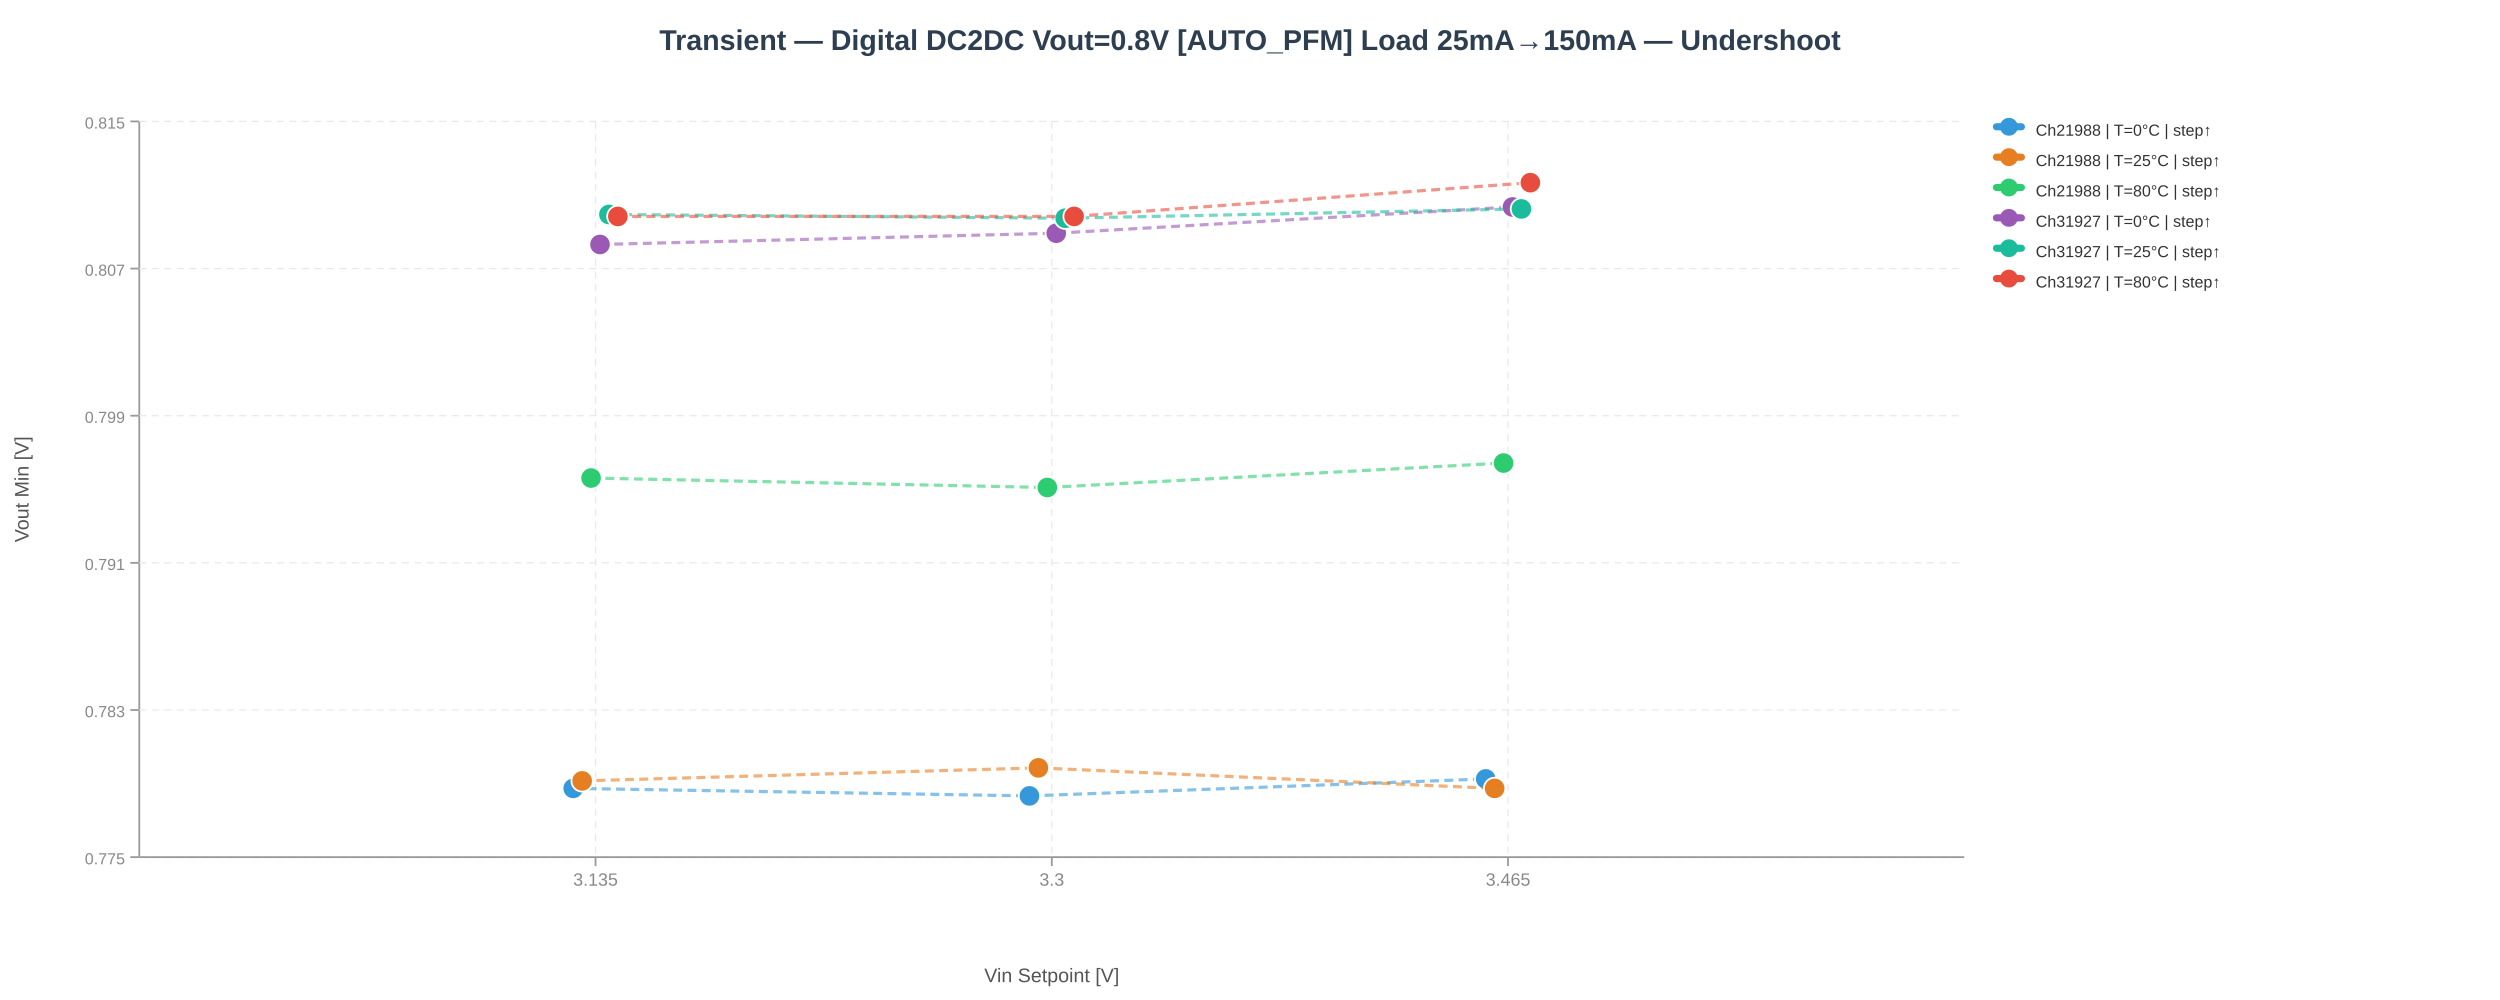
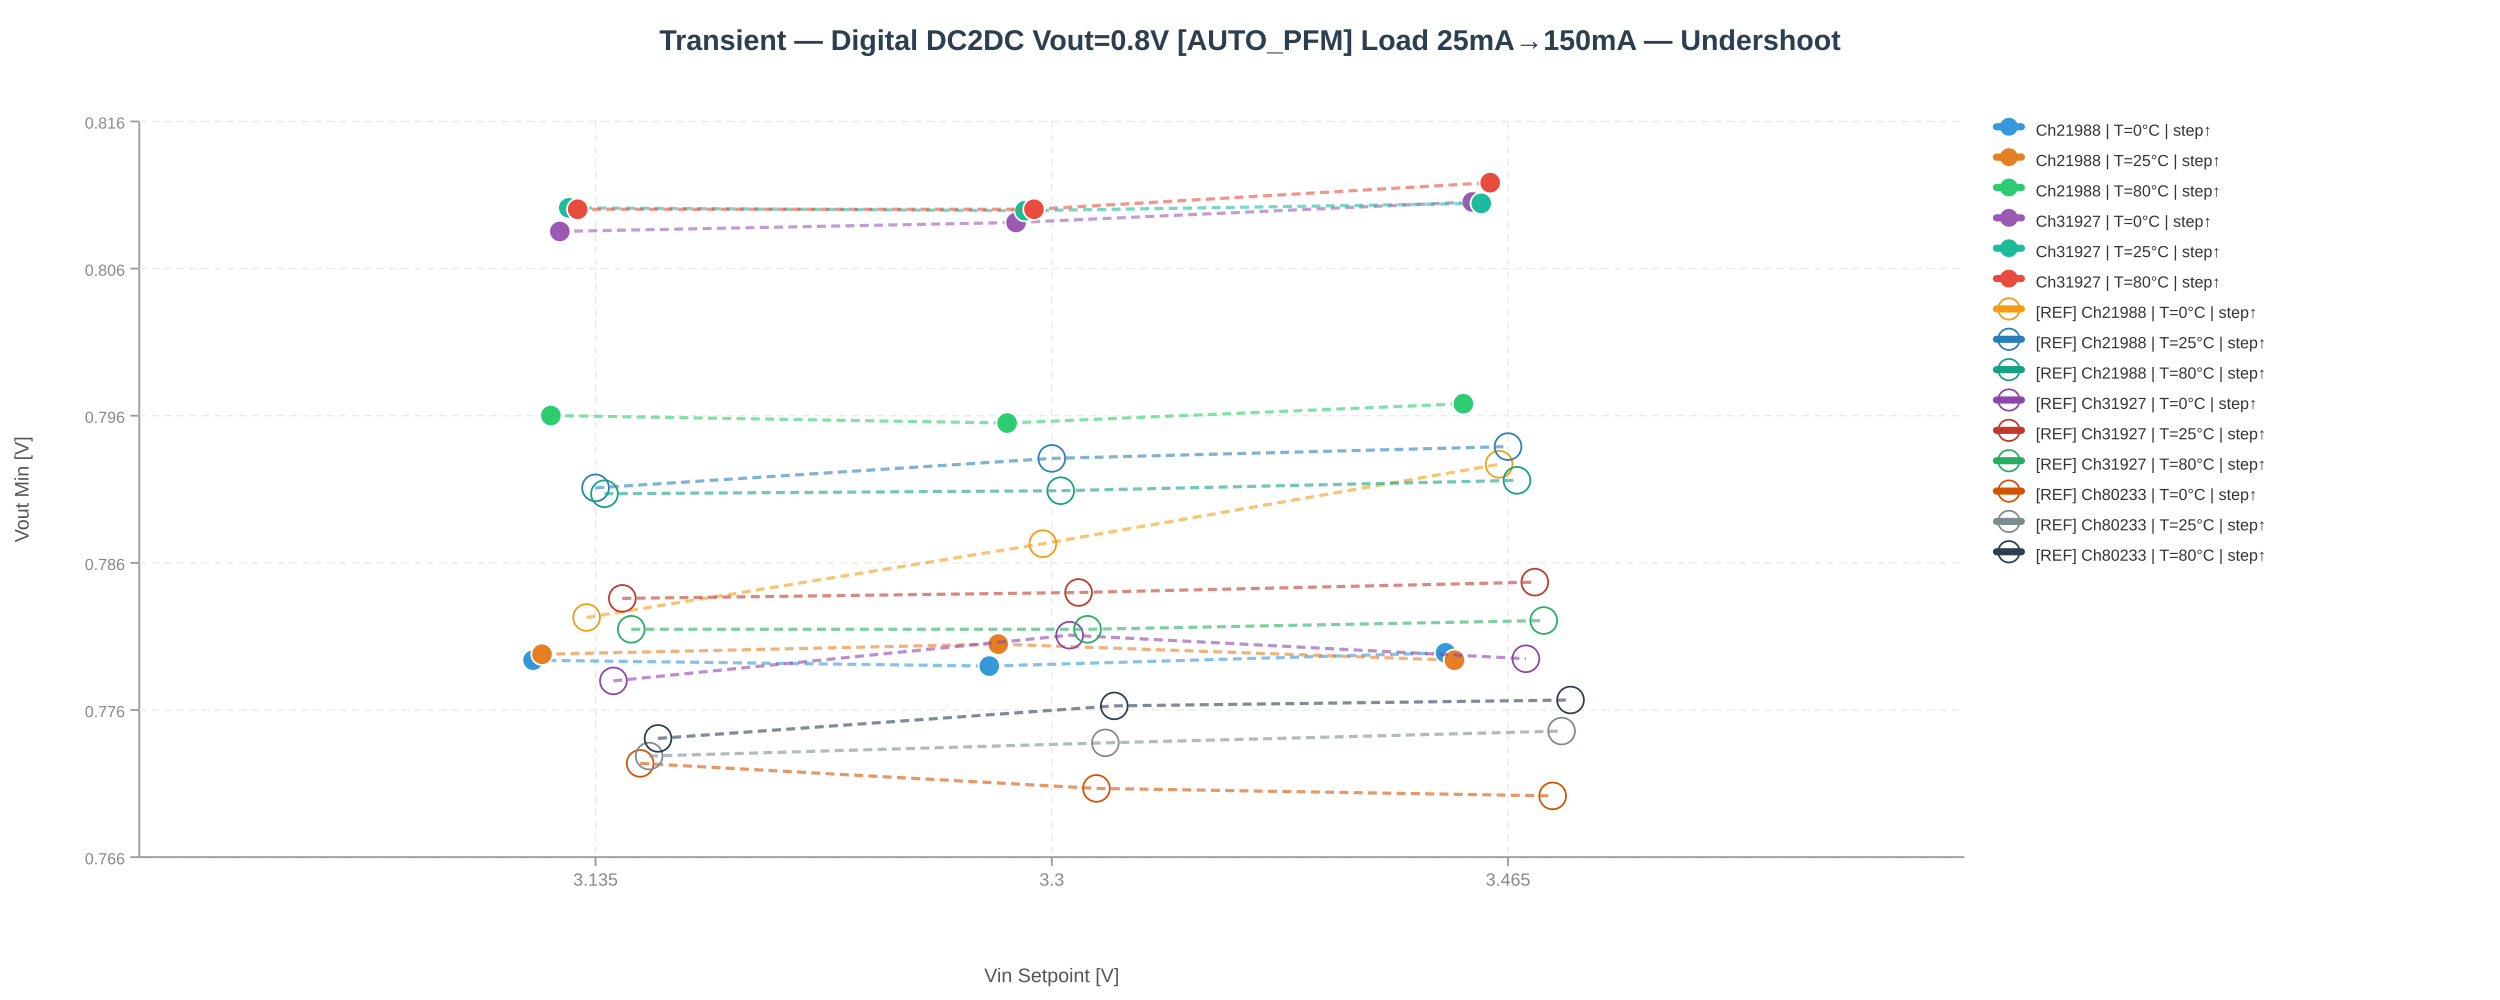
<svg xmlns="http://www.w3.org/2000/svg" width="1400" height="560" viewBox="0 0 1400 560">
  <rect width="1400" height="560" fill="#ffffff" />
  <text x="700.0" y="28.0" font-size="16" font-weight="bold" text-anchor="middle" fill="#2c3e50" font-family="Arial,sans-serif">Transient — Digital DC2DC  Vout=0.8V  [AUTO_PFM]  Load 25mA→150mA  — Undershoot</text>
  <line x1="78.0" y1="68.0" x2="78.0" y2="480.0" stroke="#999" stroke-width="1" />
  <line x1="73.0" y1="480.0" x2="78.0" y2="480.0" stroke="#999" stroke-width="1" />
  <line x1="78.0" y1="480.0" x2="1100.0" y2="480.0" stroke="#e8e8e8" stroke-width="0.7" stroke-dasharray="4,3" />
-   <text x="70.0" y="484.0" font-size="9" font-weight="normal" text-anchor="end" fill="#888" font-family="Arial,sans-serif">0.775</text>
+   <text x="70.0" y="484.0" font-size="9" font-weight="normal" text-anchor="end" fill="#888" font-family="Arial,sans-serif">0.766</text>
  <line x1="73.0" y1="397.6" x2="78.0" y2="397.6" stroke="#999" stroke-width="1" />
  <line x1="78.0" y1="397.6" x2="1100.0" y2="397.6" stroke="#e8e8e8" stroke-width="0.7" stroke-dasharray="4,3" />
-   <text x="70.0" y="401.6" font-size="9" font-weight="normal" text-anchor="end" fill="#888" font-family="Arial,sans-serif">0.783</text>
+   <text x="70.0" y="401.6" font-size="9" font-weight="normal" text-anchor="end" fill="#888" font-family="Arial,sans-serif">0.776</text>
  <line x1="73.0" y1="315.2" x2="78.0" y2="315.2" stroke="#999" stroke-width="1" />
  <line x1="78.0" y1="315.2" x2="1100.0" y2="315.2" stroke="#e8e8e8" stroke-width="0.7" stroke-dasharray="4,3" />
-   <text x="70.0" y="319.2" font-size="9" font-weight="normal" text-anchor="end" fill="#888" font-family="Arial,sans-serif">0.791</text>
+   <text x="70.0" y="319.2" font-size="9" font-weight="normal" text-anchor="end" fill="#888" font-family="Arial,sans-serif">0.786</text>
  <line x1="73.0" y1="232.8" x2="78.0" y2="232.8" stroke="#999" stroke-width="1" />
  <line x1="78.0" y1="232.8" x2="1100.0" y2="232.8" stroke="#e8e8e8" stroke-width="0.7" stroke-dasharray="4,3" />
-   <text x="70.0" y="236.8" font-size="9" font-weight="normal" text-anchor="end" fill="#888" font-family="Arial,sans-serif">0.799</text>
+   <text x="70.0" y="236.8" font-size="9" font-weight="normal" text-anchor="end" fill="#888" font-family="Arial,sans-serif">0.796</text>
  <line x1="73.0" y1="150.4" x2="78.0" y2="150.4" stroke="#999" stroke-width="1" />
  <line x1="78.0" y1="150.4" x2="1100.0" y2="150.4" stroke="#e8e8e8" stroke-width="0.7" stroke-dasharray="4,3" />
-   <text x="70.0" y="154.4" font-size="9" font-weight="normal" text-anchor="end" fill="#888" font-family="Arial,sans-serif">0.807</text>
+   <text x="70.0" y="154.4" font-size="9" font-weight="normal" text-anchor="end" fill="#888" font-family="Arial,sans-serif">0.806</text>
  <line x1="73.0" y1="68.0" x2="78.0" y2="68.0" stroke="#999" stroke-width="1" />
  <line x1="78.0" y1="68.0" x2="1100.0" y2="68.0" stroke="#e8e8e8" stroke-width="0.7" stroke-dasharray="4,3" />
-   <text x="70.0" y="72.0" font-size="9" font-weight="normal" text-anchor="end" fill="#888" font-family="Arial,sans-serif">0.815</text>
+   <text x="70.0" y="72.0" font-size="9" font-weight="normal" text-anchor="end" fill="#888" font-family="Arial,sans-serif">0.816</text>
  <line x1="78.0" y1="480.0" x2="1100.0" y2="480.0" stroke="#999" stroke-width="1" />
  <line x1="333.5" y1="480.0" x2="333.5" y2="485.0" stroke="#999" stroke-width="1" />
  <line x1="333.5" y1="68.0" x2="333.5" y2="480.0" stroke="#e8e8e8" stroke-width="0.7" stroke-dasharray="4,3" />
  <text x="333.5" y="496.0" font-size="10" font-weight="normal" text-anchor="middle" fill="#888" font-family="Arial,sans-serif">3.135</text>
  <line x1="589.0" y1="480.0" x2="589.0" y2="485.0" stroke="#999" stroke-width="1" />
  <line x1="589.0" y1="68.0" x2="589.0" y2="480.0" stroke="#e8e8e8" stroke-width="0.7" stroke-dasharray="4,3" />
  <text x="589.0" y="496.0" font-size="10" font-weight="normal" text-anchor="middle" fill="#888" font-family="Arial,sans-serif">3.3</text>
  <line x1="844.5" y1="480.0" x2="844.5" y2="485.0" stroke="#999" stroke-width="1" />
  <line x1="844.5" y1="68.0" x2="844.5" y2="480.0" stroke="#e8e8e8" stroke-width="0.7" stroke-dasharray="4,3" />
  <text x="844.5" y="496.0" font-size="10" font-weight="normal" text-anchor="middle" fill="#888" font-family="Arial,sans-serif">3.465</text>
  <text x="16.0" y="274.0" font-size="11" font-weight="normal" text-anchor="middle" fill="#555" font-family="Arial,sans-serif" transform="rotate(-90,16,274.0)">Vout Min [V]</text>
  <text x="589.0" y="550.0" font-size="11" font-weight="normal" text-anchor="middle" fill="#555" font-family="Arial,sans-serif">Vin Setpoint [V]</text>
  <g class="series pmic-series" data-mode="AUTO_PFM" data-chip="21988" data-temp="0" data-reg="DC2DC_DIG">
-     <path d="M 321.0,441.5 L 576.5,445.7 L 832.0,436.2" fill="none" stroke="#3498db" stroke-width="1.8" stroke-dasharray="5,3" opacity="0.6" />
-     <circle cx="321.0" cy="441.5" r="6" fill="#3498db" stroke="white" opacity="1.0" />
-     <circle cx="576.5" cy="445.7" r="6" fill="#3498db" stroke="white" opacity="1.0" />
-     <circle cx="832.0" cy="436.2" r="6" fill="#3498db" stroke="white" opacity="1.0" />
+     <path d="M 298.5,369.7 L 554.0,373.0 L 809.5,365.6" fill="none" stroke="#3498db" stroke-width="1.8" stroke-dasharray="5,3" opacity="0.6" />
+     <circle cx="298.5" cy="369.7" r="6" fill="#3498db" stroke="white" opacity="1.0" />
+     <circle cx="554.0" cy="373.0" r="6" fill="#3498db" stroke="white" opacity="1.0" />
+     <circle cx="809.5" cy="365.6" r="6" fill="#3498db" stroke="white" opacity="1.0" />
  </g>
  <g class="series pmic-series" data-mode="AUTO_PFM" data-chip="21988" data-temp="25" data-reg="DC2DC_DIG">
-     <path d="M 326.0,437.3 L 581.5,430.0 L 837.0,441.5" fill="none" stroke="#e67e22" stroke-width="1.8" stroke-dasharray="5,3" opacity="0.6" />
-     <circle cx="326.0" cy="437.3" r="6" fill="#e67e22" stroke="white" opacity="1.0" />
-     <circle cx="581.5" cy="430.0" r="6" fill="#e67e22" stroke="white" opacity="1.0" />
-     <circle cx="837.0" cy="441.5" r="6" fill="#e67e22" stroke="white" opacity="1.0" />
+     <path d="M 303.5,366.4 L 559.0,360.7 L 814.5,369.7" fill="none" stroke="#e67e22" stroke-width="1.8" stroke-dasharray="5,3" opacity="0.6" />
+     <circle cx="303.5" cy="366.4" r="6" fill="#e67e22" stroke="white" opacity="1.0" />
+     <circle cx="559.0" cy="360.7" r="6" fill="#e67e22" stroke="white" opacity="1.0" />
+     <circle cx="814.5" cy="369.7" r="6" fill="#e67e22" stroke="white" opacity="1.0" />
  </g>
  <g class="series pmic-series" data-mode="AUTO_PFM" data-chip="21988" data-temp="80" data-reg="DC2DC_DIG">
-     <path d="M 331.0,267.7 L 586.5,273.0 L 842.0,259.3" fill="none" stroke="#2ecc71" stroke-width="1.8" stroke-dasharray="5,3" opacity="0.6" />
-     <circle cx="331.0" cy="267.7" r="6" fill="#2ecc71" stroke="white" opacity="1.0" />
-     <circle cx="586.5" cy="273.0" r="6" fill="#2ecc71" stroke="white" opacity="1.0" />
-     <circle cx="842.0" cy="259.3" r="6" fill="#2ecc71" stroke="white" opacity="1.0" />
+     <path d="M 308.5,232.7 L 564.0,236.9 L 819.5,226.1" fill="none" stroke="#2ecc71" stroke-width="1.8" stroke-dasharray="5,3" opacity="0.6" />
+     <circle cx="308.5" cy="232.7" r="6" fill="#2ecc71" stroke="white" opacity="1.0" />
+     <circle cx="564.0" cy="236.9" r="6" fill="#2ecc71" stroke="white" opacity="1.0" />
+     <circle cx="819.5" cy="226.1" r="6" fill="#2ecc71" stroke="white" opacity="1.0" />
  </g>
  <g class="series pmic-series" data-mode="AUTO_PFM" data-chip="31927" data-temp="0" data-reg="DC2DC_DIG">
-     <path d="M 336.0,136.9 L 591.5,130.6 L 847.0,115.9" fill="none" stroke="#9b59b6" stroke-width="1.8" stroke-dasharray="5,3" opacity="0.6" />
-     <circle cx="336.0" cy="136.9" r="6" fill="#9b59b6" stroke="white" opacity="1.0" />
-     <circle cx="591.5" cy="130.6" r="6" fill="#9b59b6" stroke="white" opacity="1.0" />
-     <circle cx="847.0" cy="115.9" r="6" fill="#9b59b6" stroke="white" opacity="1.0" />
+     <path d="M 313.5,129.6 L 569.0,124.6 L 824.5,113.1" fill="none" stroke="#9b59b6" stroke-width="1.8" stroke-dasharray="5,3" opacity="0.6" />
+     <circle cx="313.5" cy="129.6" r="6" fill="#9b59b6" stroke="white" opacity="1.0" />
+     <circle cx="569.0" cy="124.6" r="6" fill="#9b59b6" stroke="white" opacity="1.0" />
+     <circle cx="824.5" cy="113.1" r="6" fill="#9b59b6" stroke="white" opacity="1.0" />
  </g>
  <g class="series pmic-series" data-mode="AUTO_PFM" data-chip="31927" data-temp="25" data-reg="DC2DC_DIG">
-     <path d="M 341.0,120.1 L 596.5,122.2 L 852.0,117.0" fill="none" stroke="#1abc9c" stroke-width="1.8" stroke-dasharray="5,3" opacity="0.6" />
-     <circle cx="341.0" cy="120.1" r="6" fill="#1abc9c" stroke="white" opacity="1.0" />
-     <circle cx="596.5" cy="122.2" r="6" fill="#1abc9c" stroke="white" opacity="1.0" />
-     <circle cx="852.0" cy="117.0" r="6" fill="#1abc9c" stroke="white" opacity="1.0" />
+     <path d="M 318.5,116.4 L 574.0,118.0 L 829.5,113.9" fill="none" stroke="#1abc9c" stroke-width="1.8" stroke-dasharray="5,3" opacity="0.6" />
+     <circle cx="318.5" cy="116.4" r="6" fill="#1abc9c" stroke="white" opacity="1.0" />
+     <circle cx="574.0" cy="118.0" r="6" fill="#1abc9c" stroke="white" opacity="1.0" />
+     <circle cx="829.5" cy="113.9" r="6" fill="#1abc9c" stroke="white" opacity="1.0" />
  </g>
  <g class="series pmic-series" data-mode="AUTO_PFM" data-chip="31927" data-temp="80" data-reg="DC2DC_DIG">
-     <path d="M 346.0,121.2 L 601.5,121.2 L 857.0,102.3" fill="none" stroke="#e74c3c" stroke-width="1.8" stroke-dasharray="5,3" opacity="0.6" />
-     <circle cx="346.0" cy="121.2" r="6" fill="#e74c3c" stroke="white" opacity="1.0" />
-     <circle cx="601.5" cy="121.2" r="6" fill="#e74c3c" stroke="white" opacity="1.0" />
-     <circle cx="857.0" cy="102.3" r="6" fill="#e74c3c" stroke="white" opacity="1.0" />
+     <path d="M 323.5,117.2 L 579.0,117.2 L 834.5,102.3" fill="none" stroke="#e74c3c" stroke-width="1.8" stroke-dasharray="5,3" opacity="0.6" />
+     <circle cx="323.5" cy="117.2" r="6" fill="#e74c3c" stroke="white" opacity="1.0" />
+     <circle cx="579.0" cy="117.2" r="6" fill="#e74c3c" stroke="white" opacity="1.0" />
+     <circle cx="834.5" cy="102.3" r="6" fill="#e74c3c" stroke="white" opacity="1.0" />
+   </g>
+   <g class="series pmic-series ref-overlay" data-mode="AUTO_PFM" data-chip="21988" data-temp="0" data-reg="DC2DC_DIG">
+     <path d="M 328.5,345.8 L 584.0,304.5 L 839.5,260.0" fill="none" stroke="#f39c12" stroke-width="1.8" stroke-dasharray="5,3" opacity="0.6" />
+     <circle cx="328.5" cy="345.8" r="7.5" fill="none" stroke="#f39c12" opacity="1.0" />
+     <circle cx="584.0" cy="304.5" r="7.5" fill="none" stroke="#f39c12" opacity="1.0" />
+     <circle cx="839.5" cy="260.0" r="7.5" fill="none" stroke="#f39c12" opacity="1.0" />
+   </g>
+   <g class="series pmic-series ref-overlay" data-mode="AUTO_PFM" data-chip="21988" data-temp="25" data-reg="DC2DC_DIG">
+     <path d="M 333.5,273.2 L 589.0,256.7 L 844.5,250.1" fill="none" stroke="#2980b9" stroke-width="1.8" stroke-dasharray="5,3" opacity="0.6" />
+     <circle cx="333.5" cy="273.2" r="7.5" fill="none" stroke="#2980b9" opacity="1.0" />
+     <circle cx="589.0" cy="256.7" r="7.5" fill="none" stroke="#2980b9" opacity="1.0" />
+     <circle cx="844.5" cy="250.1" r="7.5" fill="none" stroke="#2980b9" opacity="1.0" />
+   </g>
+   <g class="series pmic-series ref-overlay" data-mode="AUTO_PFM" data-chip="21988" data-temp="80" data-reg="DC2DC_DIG">
+     <path d="M 338.5,276.5 L 594.0,274.8 L 849.5,269.0" fill="none" stroke="#16a085" stroke-width="1.8" stroke-dasharray="5,3" opacity="0.6" />
+     <circle cx="338.5" cy="276.5" r="7.5" fill="none" stroke="#16a085" opacity="1.0" />
+     <circle cx="594.0" cy="274.8" r="7.5" fill="none" stroke="#16a085" opacity="1.0" />
+     <circle cx="849.5" cy="269.0" r="7.5" fill="none" stroke="#16a085" opacity="1.0" />
+   </g>
+   <g class="series pmic-series ref-overlay" data-mode="AUTO_PFM" data-chip="31927" data-temp="0" data-reg="DC2DC_DIG">
+     <path d="M 343.5,381.3 L 599.0,355.7 L 854.5,368.9" fill="none" stroke="#8e44ad" stroke-width="1.8" stroke-dasharray="5,3" opacity="0.6" />
+     <circle cx="343.5" cy="381.3" r="7.5" fill="none" stroke="#8e44ad" opacity="1.0" />
+     <circle cx="599.0" cy="355.7" r="7.5" fill="none" stroke="#8e44ad" opacity="1.0" />
+     <circle cx="854.5" cy="368.9" r="7.5" fill="none" stroke="#8e44ad" opacity="1.0" />
+   </g>
+   <g class="series pmic-series ref-overlay" data-mode="AUTO_PFM" data-chip="31927" data-temp="25" data-reg="DC2DC_DIG">
+     <path d="M 348.5,335.1 L 604.0,331.8 L 859.5,326.0" fill="none" stroke="#c0392b" stroke-width="1.8" stroke-dasharray="5,3" opacity="0.6" />
+     <circle cx="348.5" cy="335.1" r="7.5" fill="none" stroke="#c0392b" opacity="1.0" />
+     <circle cx="604.0" cy="331.8" r="7.5" fill="none" stroke="#c0392b" opacity="1.0" />
+     <circle cx="859.5" cy="326.0" r="7.5" fill="none" stroke="#c0392b" opacity="1.0" />
+   </g>
+   <g class="series pmic-series ref-overlay" data-mode="AUTO_PFM" data-chip="31927" data-temp="80" data-reg="DC2DC_DIG">
+     <path d="M 353.5,352.4 L 609.0,352.4 L 864.5,347.5" fill="none" stroke="#27ae60" stroke-width="1.8" stroke-dasharray="5,3" opacity="0.6" />
+     <circle cx="353.5" cy="352.4" r="7.5" fill="none" stroke="#27ae60" opacity="1.0" />
+     <circle cx="609.0" cy="352.4" r="7.5" fill="none" stroke="#27ae60" opacity="1.0" />
+     <circle cx="864.5" cy="347.5" r="7.5" fill="none" stroke="#27ae60" opacity="1.0" />
+   </g>
+   <g class="series pmic-series ref-overlay" data-mode="AUTO_PFM" data-chip="80233" data-temp="0" data-reg="DC2DC_DIG">
+     <path d="M 358.5,427.5 L 614.0,441.5 L 869.5,445.7" fill="none" stroke="#d35400" stroke-width="1.8" stroke-dasharray="5,3" opacity="0.6" />
+     <circle cx="358.5" cy="427.5" r="7.5" fill="none" stroke="#d35400" opacity="1.0" />
+     <circle cx="614.0" cy="441.5" r="7.5" fill="none" stroke="#d35400" opacity="1.0" />
+     <circle cx="869.5" cy="445.7" r="7.5" fill="none" stroke="#d35400" opacity="1.0" />
+   </g>
+   <g class="series pmic-series ref-overlay" data-mode="AUTO_PFM" data-chip="80233" data-temp="25" data-reg="DC2DC_DIG">
+     <path d="M 363.5,423.4 L 619.0,416.0 L 874.5,409.4" fill="none" stroke="#7f8c8d" stroke-width="1.8" stroke-dasharray="5,3" opacity="0.6" />
+     <circle cx="363.5" cy="423.4" r="7.5" fill="none" stroke="#7f8c8d" opacity="1.0" />
+     <circle cx="619.0" cy="416.0" r="7.5" fill="none" stroke="#7f8c8d" opacity="1.0" />
+     <circle cx="874.5" cy="409.4" r="7.5" fill="none" stroke="#7f8c8d" opacity="1.0" />
+   </g>
+   <g class="series pmic-series ref-overlay" data-mode="AUTO_PFM" data-chip="80233" data-temp="80" data-reg="DC2DC_DIG">
+     <path d="M 368.5,413.5 L 624.0,395.3 L 879.5,392.0" fill="none" stroke="#2c3e50" stroke-width="1.8" stroke-dasharray="5,3" opacity="0.6" />
+     <circle cx="368.5" cy="413.5" r="7.5" fill="none" stroke="#2c3e50" opacity="1.0" />
+     <circle cx="624.0" cy="395.3" r="7.5" fill="none" stroke="#2c3e50" opacity="1.0" />
+     <circle cx="879.5" cy="392.0" r="7.5" fill="none" stroke="#2c3e50" opacity="1.0" />
  </g>
  <g class="legend-item" data-mode="AUTO_PFM" data-chip="21988" data-temp="0" data-reg="DC2DC_DIG">
    <rect x="1116.0" y="69.0" width="18.0" height="4.0" fill="#3498db" stroke="none" stroke-width="1" opacity="1.0" rx="2" />
    <circle cx="1125.0" cy="71.0" r="5" fill="#3498db" stroke="none" opacity="1.0" />
    <text x="1140.0" y="76.0" font-size="9" font-weight="normal" text-anchor="start" fill="#333" font-family="Arial,sans-serif">Ch21988 | T=0°C | step↑</text>
  </g>
  <g class="legend-item" data-mode="AUTO_PFM" data-chip="21988" data-temp="25" data-reg="DC2DC_DIG">
    <rect x="1116.0" y="86.0" width="18.0" height="4.0" fill="#e67e22" stroke="none" stroke-width="1" opacity="1.0" rx="2" />
    <circle cx="1125.0" cy="88.0" r="5" fill="#e67e22" stroke="none" opacity="1.0" />
    <text x="1140.0" y="93.0" font-size="9" font-weight="normal" text-anchor="start" fill="#333" font-family="Arial,sans-serif">Ch21988 | T=25°C | step↑</text>
  </g>
  <g class="legend-item" data-mode="AUTO_PFM" data-chip="21988" data-temp="80" data-reg="DC2DC_DIG">
    <rect x="1116.0" y="103.0" width="18.0" height="4.0" fill="#2ecc71" stroke="none" stroke-width="1" opacity="1.0" rx="2" />
    <circle cx="1125.0" cy="105.0" r="5" fill="#2ecc71" stroke="none" opacity="1.0" />
    <text x="1140.0" y="110.0" font-size="9" font-weight="normal" text-anchor="start" fill="#333" font-family="Arial,sans-serif">Ch21988 | T=80°C | step↑</text>
  </g>
  <g class="legend-item" data-mode="AUTO_PFM" data-chip="31927" data-temp="0" data-reg="DC2DC_DIG">
    <rect x="1116.0" y="120.0" width="18.0" height="4.0" fill="#9b59b6" stroke="none" stroke-width="1" opacity="1.0" rx="2" />
    <circle cx="1125.0" cy="122.0" r="5" fill="#9b59b6" stroke="none" opacity="1.0" />
    <text x="1140.0" y="127.0" font-size="9" font-weight="normal" text-anchor="start" fill="#333" font-family="Arial,sans-serif">Ch31927 | T=0°C | step↑</text>
  </g>
  <g class="legend-item" data-mode="AUTO_PFM" data-chip="31927" data-temp="25" data-reg="DC2DC_DIG">
    <rect x="1116.0" y="137.0" width="18.0" height="4.0" fill="#1abc9c" stroke="none" stroke-width="1" opacity="1.0" rx="2" />
    <circle cx="1125.0" cy="139.0" r="5" fill="#1abc9c" stroke="none" opacity="1.0" />
    <text x="1140.0" y="144.0" font-size="9" font-weight="normal" text-anchor="start" fill="#333" font-family="Arial,sans-serif">Ch31927 | T=25°C | step↑</text>
  </g>
  <g class="legend-item" data-mode="AUTO_PFM" data-chip="31927" data-temp="80" data-reg="DC2DC_DIG">
    <rect x="1116.0" y="154.0" width="18.0" height="4.0" fill="#e74c3c" stroke="none" stroke-width="1" opacity="1.0" rx="2" />
    <circle cx="1125.0" cy="156.0" r="5" fill="#e74c3c" stroke="none" opacity="1.0" />
    <text x="1140.0" y="161.0" font-size="9" font-weight="normal" text-anchor="start" fill="#333" font-family="Arial,sans-serif">Ch31927 | T=80°C | step↑</text>
  </g>
-   <rect class="cursor-overlay" x="78.0" y="68.0" width="1022.0" height="412.0" fill="transparent" style="cursor:default" data-xmin="78" data-xmax="1100" data-ymin="0.77532" data-ymax="0.81468" data-pl="78.0" data-pr="1100.0" data-pt="68.0" data-pb="480.0" />
+   <g class="legend-item ref-overlay" data-mode="AUTO_PFM" data-chip="21988" data-temp="0" data-reg="DC2DC_DIG">
+     <rect x="1116.0" y="171.0" width="18.0" height="4.0" fill="#f39c12" stroke="none" stroke-width="1" opacity="1.0" rx="2" />
+     <circle cx="1125.0" cy="173.0" r="6" fill="none" stroke="#f39c12" opacity="1.0" />
+     <text x="1140.0" y="178.0" font-size="9" font-weight="normal" text-anchor="start" fill="#333" font-family="Arial,sans-serif">[REF] Ch21988 | T=0°C | step↑</text>
+   </g>
+   <g class="legend-item ref-overlay" data-mode="AUTO_PFM" data-chip="21988" data-temp="25" data-reg="DC2DC_DIG">
+     <rect x="1116.0" y="188.0" width="18.0" height="4.0" fill="#2980b9" stroke="none" stroke-width="1" opacity="1.0" rx="2" />
+     <circle cx="1125.0" cy="190.0" r="6" fill="none" stroke="#2980b9" opacity="1.0" />
+     <text x="1140.0" y="195.0" font-size="9" font-weight="normal" text-anchor="start" fill="#333" font-family="Arial,sans-serif">[REF] Ch21988 | T=25°C | step↑</text>
+   </g>
+   <g class="legend-item ref-overlay" data-mode="AUTO_PFM" data-chip="21988" data-temp="80" data-reg="DC2DC_DIG">
+     <rect x="1116.0" y="205.0" width="18.0" height="4.0" fill="#16a085" stroke="none" stroke-width="1" opacity="1.0" rx="2" />
+     <circle cx="1125.0" cy="207.0" r="6" fill="none" stroke="#16a085" opacity="1.0" />
+     <text x="1140.0" y="212.0" font-size="9" font-weight="normal" text-anchor="start" fill="#333" font-family="Arial,sans-serif">[REF] Ch21988 | T=80°C | step↑</text>
+   </g>
+   <g class="legend-item ref-overlay" data-mode="AUTO_PFM" data-chip="31927" data-temp="0" data-reg="DC2DC_DIG">
+     <rect x="1116.0" y="222.0" width="18.0" height="4.0" fill="#8e44ad" stroke="none" stroke-width="1" opacity="1.0" rx="2" />
+     <circle cx="1125.0" cy="224.0" r="6" fill="none" stroke="#8e44ad" opacity="1.0" />
+     <text x="1140.0" y="229.0" font-size="9" font-weight="normal" text-anchor="start" fill="#333" font-family="Arial,sans-serif">[REF] Ch31927 | T=0°C | step↑</text>
+   </g>
+   <g class="legend-item ref-overlay" data-mode="AUTO_PFM" data-chip="31927" data-temp="25" data-reg="DC2DC_DIG">
+     <rect x="1116.0" y="239.0" width="18.0" height="4.0" fill="#c0392b" stroke="none" stroke-width="1" opacity="1.0" rx="2" />
+     <circle cx="1125.0" cy="241.0" r="6" fill="none" stroke="#c0392b" opacity="1.0" />
+     <text x="1140.0" y="246.0" font-size="9" font-weight="normal" text-anchor="start" fill="#333" font-family="Arial,sans-serif">[REF] Ch31927 | T=25°C | step↑</text>
+   </g>
+   <g class="legend-item ref-overlay" data-mode="AUTO_PFM" data-chip="31927" data-temp="80" data-reg="DC2DC_DIG">
+     <rect x="1116.0" y="256.0" width="18.0" height="4.0" fill="#27ae60" stroke="none" stroke-width="1" opacity="1.0" rx="2" />
+     <circle cx="1125.0" cy="258.0" r="6" fill="none" stroke="#27ae60" opacity="1.0" />
+     <text x="1140.0" y="263.0" font-size="9" font-weight="normal" text-anchor="start" fill="#333" font-family="Arial,sans-serif">[REF] Ch31927 | T=80°C | step↑</text>
+   </g>
+   <g class="legend-item ref-overlay" data-mode="AUTO_PFM" data-chip="80233" data-temp="0" data-reg="DC2DC_DIG">
+     <rect x="1116.0" y="273.0" width="18.0" height="4.0" fill="#d35400" stroke="none" stroke-width="1" opacity="1.0" rx="2" />
+     <circle cx="1125.0" cy="275.0" r="6" fill="none" stroke="#d35400" opacity="1.0" />
+     <text x="1140.0" y="280.0" font-size="9" font-weight="normal" text-anchor="start" fill="#333" font-family="Arial,sans-serif">[REF] Ch80233 | T=0°C | step↑</text>
+   </g>
+   <g class="legend-item ref-overlay" data-mode="AUTO_PFM" data-chip="80233" data-temp="25" data-reg="DC2DC_DIG">
+     <rect x="1116.0" y="290.0" width="18.0" height="4.0" fill="#7f8c8d" stroke="none" stroke-width="1" opacity="1.0" rx="2" />
+     <circle cx="1125.0" cy="292.0" r="6" fill="none" stroke="#7f8c8d" opacity="1.0" />
+     <text x="1140.0" y="297.0" font-size="9" font-weight="normal" text-anchor="start" fill="#333" font-family="Arial,sans-serif">[REF] Ch80233 | T=25°C | step↑</text>
+   </g>
+   <g class="legend-item ref-overlay" data-mode="AUTO_PFM" data-chip="80233" data-temp="80" data-reg="DC2DC_DIG">
+     <rect x="1116.0" y="307.0" width="18.0" height="4.0" fill="#2c3e50" stroke="none" stroke-width="1" opacity="1.0" rx="2" />
+     <circle cx="1125.0" cy="309.0" r="6" fill="none" stroke="#2c3e50" opacity="1.0" />
+     <text x="1140.0" y="314.0" font-size="9" font-weight="normal" text-anchor="start" fill="#333" font-family="Arial,sans-serif">[REF] Ch80233 | T=80°C | step↑</text>
+   </g>
+   <rect class="cursor-overlay" x="78.0" y="68.0" width="1022.0" height="412.0" fill="transparent" style="cursor:default" data-xmin="78" data-xmax="1100" data-ymin="0.76564" data-ymax="0.81556" data-pl="78.0" data-pr="1100.0" data-pt="68.0" data-pb="480.0" />
  <g class="cursor-layer" style="pointer-events:none;display:none">
    <line class="cur-v" x1="0" y1="68.0" x2="0" y2="480.0" stroke="#e74c3c" stroke-width="1.2" stroke-dasharray="5,3" />
    <line class="cur-h" x1="78.0" y1="0" x2="1100.0" y2="0" stroke="#e74c3c" stroke-width="1.2" stroke-dasharray="5,3" />
-     <rect class="cur-tip-bg" x="0" y="0" width="148" height="44" rx="5" fill="#1a252f" stroke="#34495e" stroke-width="1" opacity="0.92" />
-     <text class="cur-tip-x" x="0" y="0" font-size="11" font-family="Arial,sans-serif" fill="#ecf0f1" />
-     <text class="cur-tip-y" x="0" y="0" font-size="11" font-family="Arial,sans-serif" fill="#2ecc71" />
+     <rect class="cur-tip-bg" x="0" y="0" width="170" height="48" rx="4" fill="#1a252f" stroke="#34495e" stroke-width="1" opacity="0.92" />
+     <text class="cur-tip-s" x="0" y="0" font-size="8" font-family="Arial,sans-serif" fill="#f1c40f" />
+     <text class="cur-tip-x" x="0" y="0" font-size="9" font-family="Arial,sans-serif" fill="#ecf0f1" />
+     <text class="cur-tip-y" x="0" y="0" font-size="9" font-family="Arial,sans-serif" fill="#2ecc71" />
  </g>
</svg>
